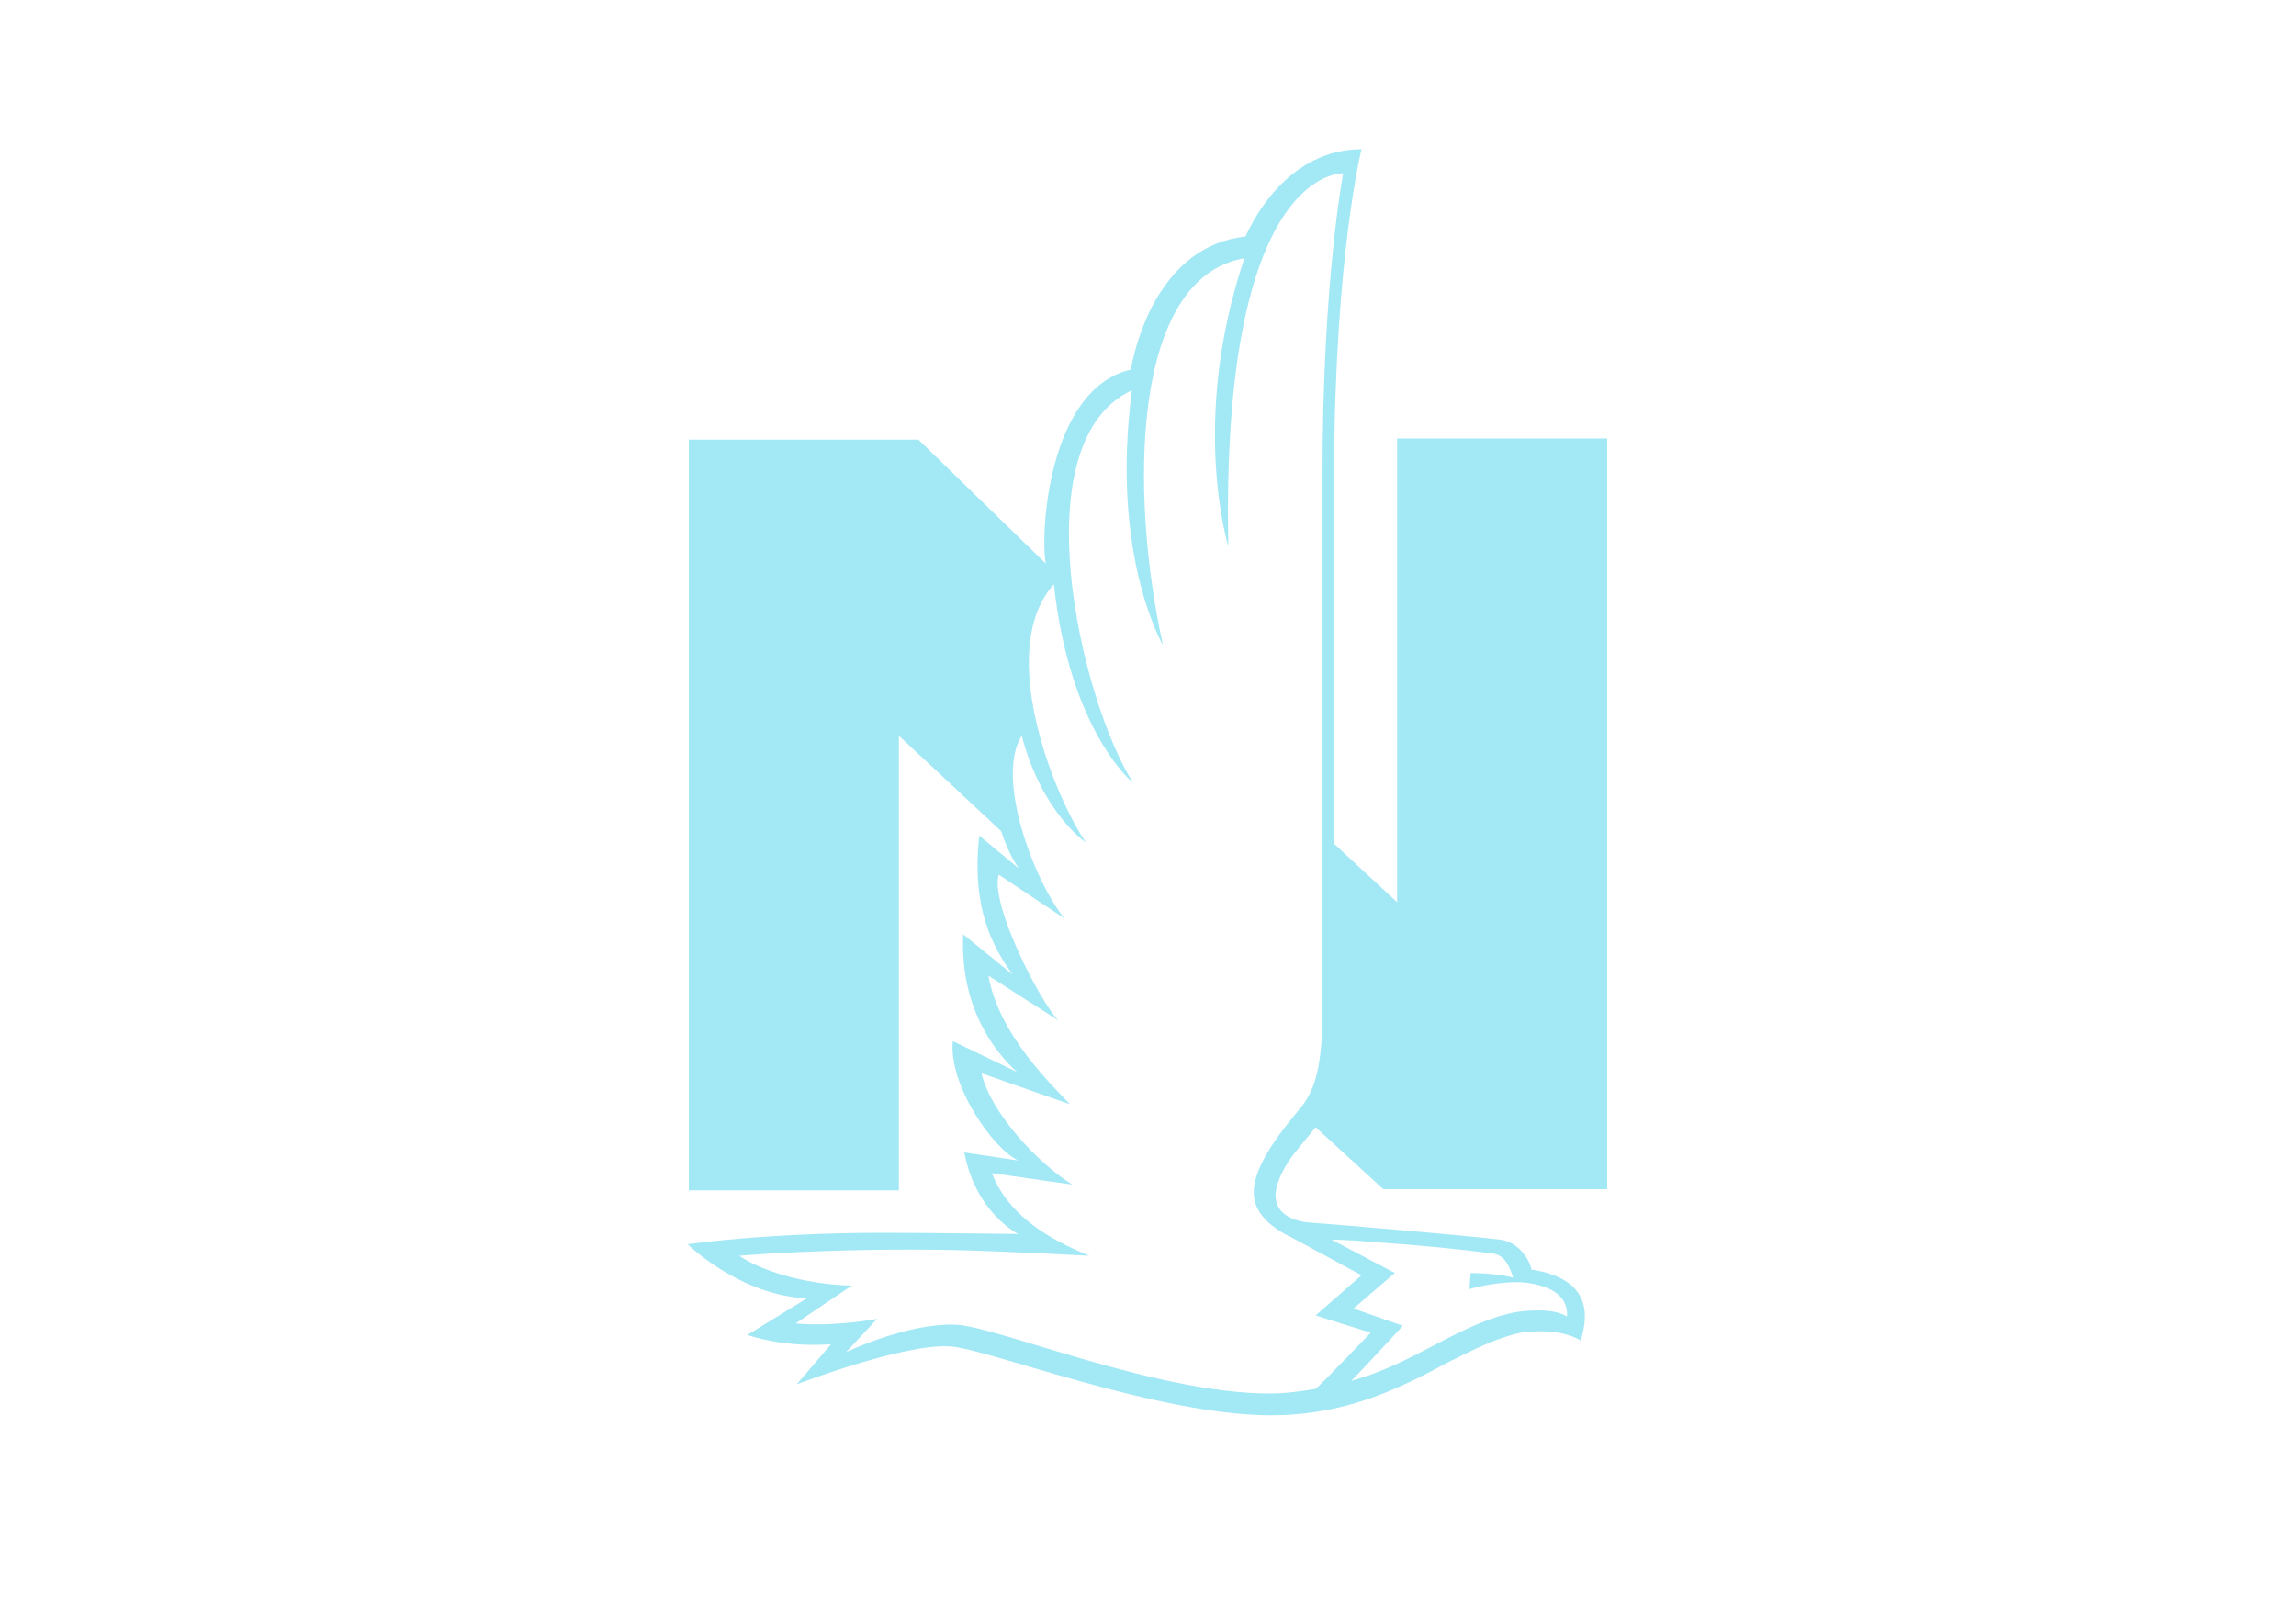
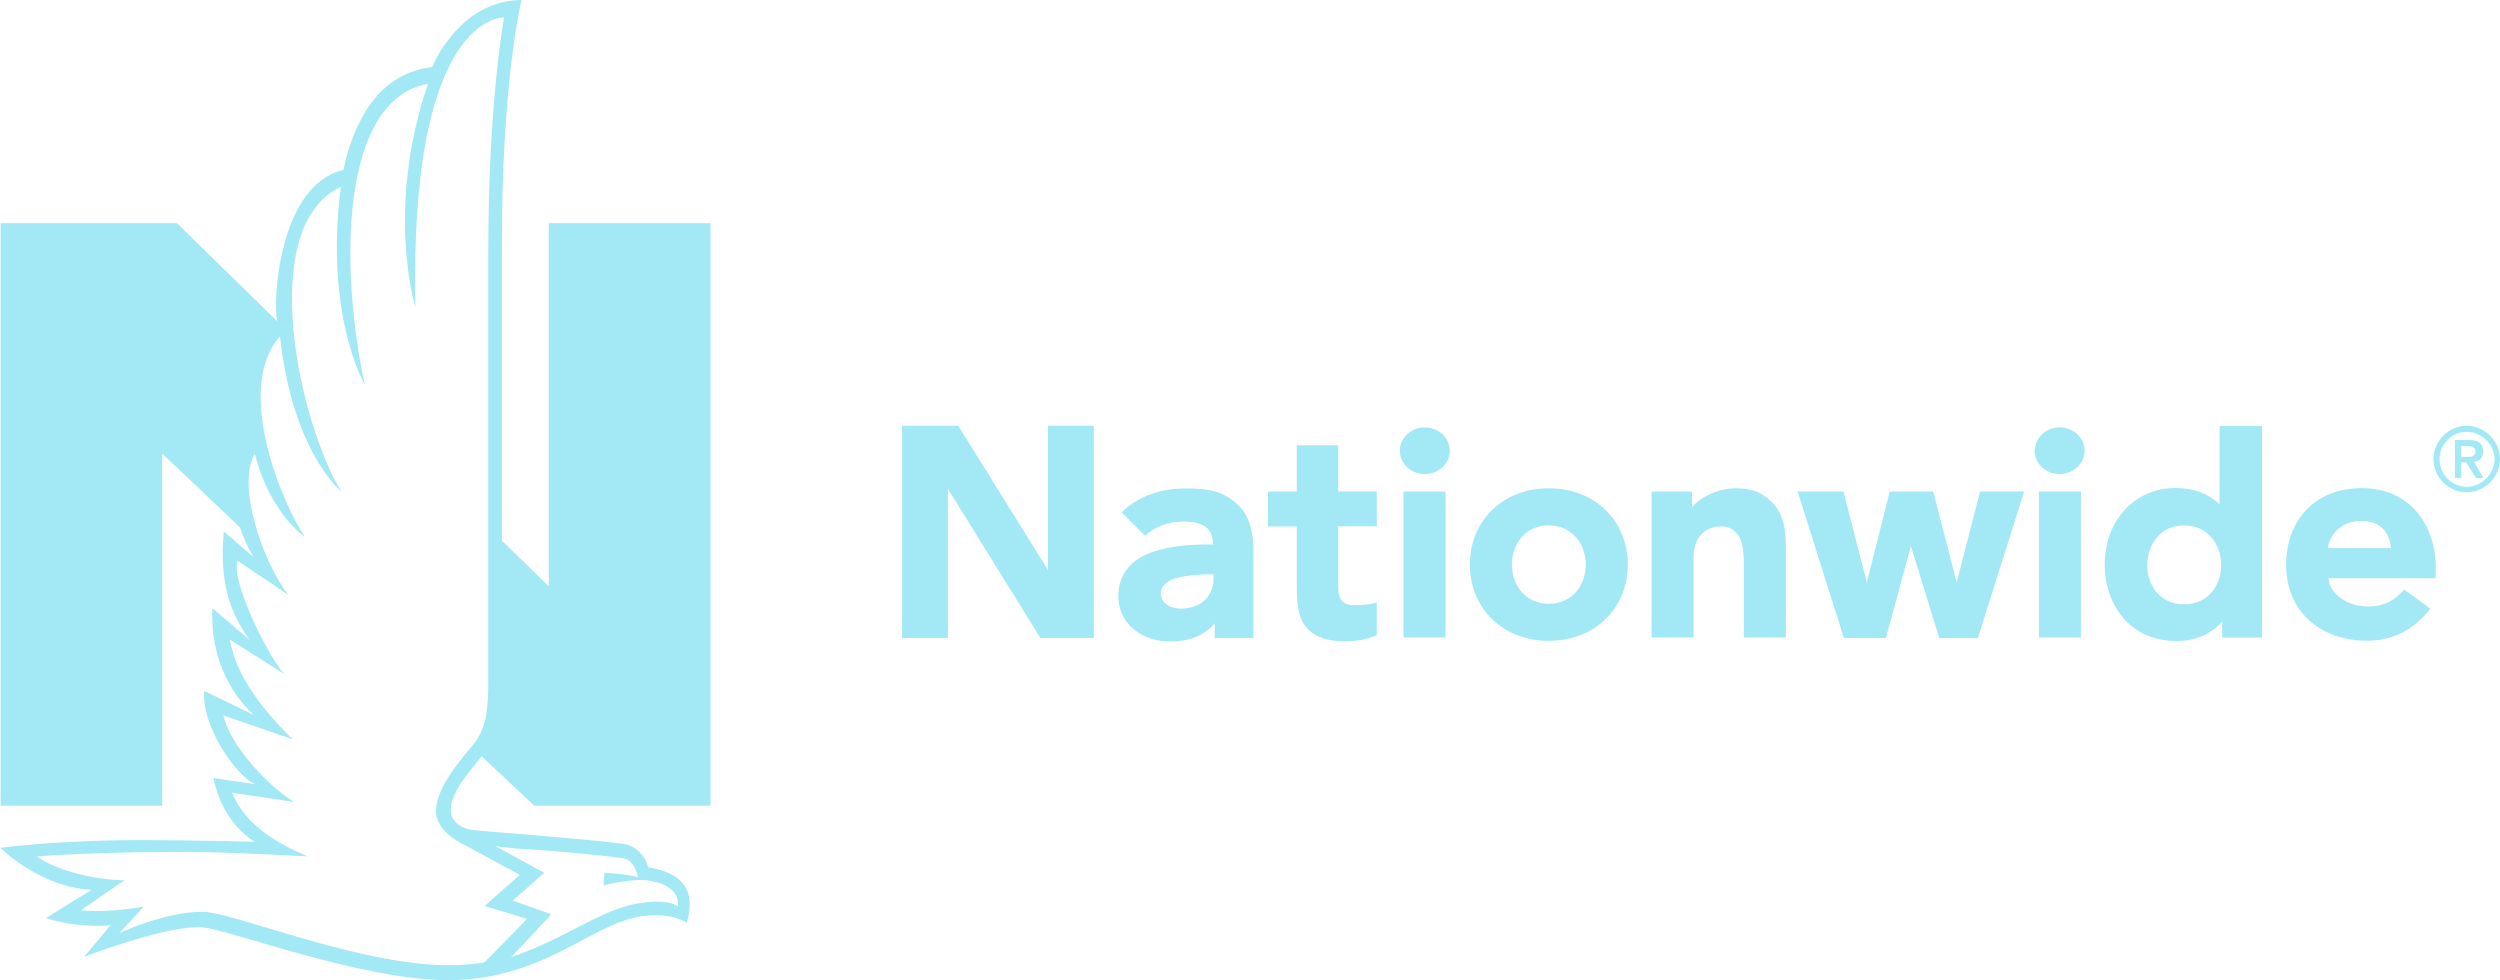
- <svg xmlns="http://www.w3.org/2000/svg" version="1.1" id="Layer_1" x="0px" y="0px" viewBox="0 0 200 140" style="enable-background:new 0 0 200 140;" xml:space="preserve">
-   <style type="text/css">
- 	.st0{fill:#A3E8F5;}
- </style>
-   <g id="Layer_1_00000013170018797276586280000007900336202024430980_">
-     <g>
-       <path class="st0" d="M113.3,96.5c-2,2.4-4.6,5.7-4,8.1l0,0c0.4,2,3.2,3.2,3.2,3.2l6.1,3.3l-4,3.5l4.8,1.5c0,0-4.3,4.5-4.8,4.9    c-1.2,0.2-2.6,0.4-4,0.4c-10.1,0-24.1-6-27.5-6c-4.2-0.1-9.4,2.4-9.4,2.4l2.7-2.9c0,0-3.6,0.7-7.1,0.4l4.9-3.3    c-4.3-0.1-8.1-1.4-9.8-2.6c0,0,7.9-0.7,18.7-0.5c4.3,0.1,11.8,0.5,11.8,0.5c-3.7-1.5-7.1-3.6-8.5-7.2l7,1    c-2.9-1.8-7.1-6.2-7.9-9.7l7.7,2.7c-1.4-1.5-6.2-6-7.1-11.2l6.1,3.9c-1.6-1.6-6-10.2-5.2-12.7l5.7,3.8c-2.7-3.4-6-12.3-3.7-15.9    c1.8,6.8,5.6,9.3,5.6,9.3c-2.6-3.7-8-16.7-2.8-22.5c1.4,12.9,6.9,17.3,6.9,17.3c-4.6-7.3-9.8-29.7-0.1-34.2    c-1.9,14.4,2.7,22.2,2.7,22.2c-2.9-13.2-2.8-32,7.1-33.7c-4.8,14.2-1.4,25.1-1.4,25.1c-0.7-33.1,10-32.5,10-32.5    s-1.8,9.4-1.8,26.2v48.3C115,92.7,114.7,94.8,113.3,96.5L113.3,96.5z M119.6,108.2c4.3,0.3,7.3,0.6,10.4,1    c1.2,0.1,1.6,1.5,1.8,2.1c-1.5-0.4-3.7-0.4-3.7-0.4l-0.1,1.4c0,0,2-0.6,4.2-0.6c0,0,4.5,0,4.3,3c-1.2-0.8-3.7-0.5-4.4-0.4    c-2.2,0.4-4.3,1.4-6.8,2.7c-2.3,1.2-4.7,2.5-7.6,3.3c1.2-1.2,4.5-4.8,4.5-4.8l-4.3-1.5l3.6-3.1L116,108    C117.1,108,118.4,108.1,119.6,108.2L119.6,108.2z M120.5,103.6H140V38.2h-18.3v40.4l-5.5-5.1V41.1c0.1-19.1,2.4-28.1,2.4-28.1    c-6.2,0-9.3,5.8-10.1,7.6c-3.5,0.4-6.2,2.4-8.2,6.2c-1.1,2.2-1.6,4.3-1.8,5.4c-7.3,1.7-7.9,14.6-7.4,16.9L80,38.3H60v65.4h18.3    V64.1l8.9,8.3c0.8,2.4,1.6,3.3,1.6,3.3l-3.5-2.9c-0.7,6.4,1.2,9.7,2.9,12.1l-4.3-3.5c-0.3,6.4,2.8,10.3,4.7,12L83,90.7    c-0.4,3.8,3.5,9.4,5.7,10.4l-4.7-0.7c1,5.3,4.7,7.1,4.7,7.1s-8.1-0.1-11.8-0.1c-10.3,0-17,1-17,1s4.6,4.5,10.4,4.7l-5.2,3.2    c3.7,1.2,7.3,0.8,7.3,0.8l-3,3.5c0,0,9.4-3.6,13.4-3.3c3.2,0.2,18,6,27.9,6c6.7,0,11.5-2.5,15.4-4.6c2.4-1.2,4.4-2.2,6.4-2.6    c3.6-0.5,5.2,0.7,5.2,0.7c0.4-1.5,1.5-5.3-4.3-6.2c-0.2-1-1.2-2.4-2.7-2.6c-3.2-0.4-16.4-1.5-16.7-1.5c-1.1-0.1-4.9-0.8-1.5-5.7    c0.3-0.4,2.1-2.6,2.1-2.6L120.5,103.6L120.5,103.6z" />
+ <svg xmlns="http://www.w3.org/2000/svg" width="169.11" height="66.29" viewBox="0 0 169.11 66.29">
+   <defs>
+     <style>.e{fill:#a3e8f5;}</style>
+   </defs>
+   <g id="a" />
+   <g id="b">
+     <g id="c">
+       <g id="d">
+         <g>
+           <g>
+             <path class="e" d="M96.38,28.91c.92,0,1.69,.7,1.69,1.58s-.77,1.58-1.69,1.58-1.69-.7-1.69-1.58,.77-1.58,1.69-1.58" />
+             <path class="e" d="M139.32,28.91c.92,0,1.69,.7,1.69,1.58s-.77,1.58-1.69,1.58-1.69-.7-1.69-1.58c.04-.88,.77-1.58,1.69-1.58" />
+             <path class="e" d="M82.09,38.85h-.26c-.44,0-1.51,.04-2.28,.26-.55,.15-1.03,.52-1.03,1.03,0,.7,.7,1.03,1.36,1.03,1.4,0,2.21-.88,2.21-2.03v-.29Zm2.69-1.66v5.97h-2.61v-.99c-.66,.74-1.51,1.18-2.84,1.22-2.06,.07-3.68-1.18-3.68-3.06,0-2.87,3.06-3.5,6.08-3.5h.33c0-.81-.37-1.55-1.95-1.55-1.07,0-1.99,.33-2.65,.96l-1.58-1.58c1.07-1.07,2.61-1.62,4.31-1.62s2.58,.22,3.5,1.07c.96,.81,1.1,2.28,1.1,3.09" />
+             <path class="e" d="M90.52,33.25v-3.13h-2.8v3.13h-1.95v2.36h1.95v4.2c0,1.4,.22,2.25,.81,2.8,.52,.52,1.33,.77,2.5,.77,.74,0,1.51-.15,2.1-.41v-2.21c-.37,.11-.88,.18-1.51,.18-.88,0-1.1-.48-1.1-1.29v-4.05h2.61v-2.36h-2.61Z" />
+             <path class="e" d="M161.74,37.08c-.11-1.07-.7-1.88-2.14-1.84-1.18,.04-1.99,.85-2.14,1.84h4.27Zm3.02,1.29v.74h-7.25c.04,.99,1.18,1.88,2.54,1.91,1.25,.04,1.95-.44,2.58-1.14l1.77,1.29c-1.07,1.36-2.43,2.17-4.31,2.17-3.02,0-5.45-1.88-5.45-5.16,0-2.65,1.66-5.16,5.12-5.16s5.01,2.76,5.01,5.34" />
+             <polygon class="e" points="70.89 28.8 70.89 38.56 64.82 28.8 61.02 28.8 61.02 43.16 64.12 43.16 64.12 33.07 70.38 43.16 73.99 43.16 73.99 28.8 70.89 28.8" />
+             <polygon class="e" points="133.94 33.25 132.36 39.4 130.77 33.25 127.83 33.25 126.28 39.4 124.7 33.25 121.6 33.25 124.73 43.16 127.57 43.16 129.26 36.94 131.18 43.16 133.79 43.16 136.92 33.25 133.94 33.25" />
+             <rect class="e" x="94.94" y="33.25" width="2.84" height="9.87" />
+             <rect class="e" x="137.92" y="33.25" width="2.84" height="9.87" />
+             <path class="e" d="M119.83,33.95c-.59-.63-1.33-.92-2.43-.92s-2.36,.55-2.95,1.29v-1.07h-2.73v9.87h2.84v-5.38c0-.7,.18-1.22,.52-1.58,.29-.33,.7-.52,1.25-.55,.63-.04,.99,.26,1.22,.55,.29,.37,.41,1.07,.41,1.95v5.01h2.84v-6.19c0-1.18-.15-2.17-.96-2.98" />
+             <path class="e" d="M150.25,38.23c0-1.33-.85-2.69-2.5-2.69s-2.5,1.33-2.5,2.69,.85,2.65,2.5,2.65,2.5-1.33,2.5-2.65m2.76-9.43v14.33h-2.69v-1.1c-.63,.74-1.66,1.33-3.06,1.33s-2.54-.44-3.42-1.33c-.92-.92-1.47-2.32-1.47-3.83,0-2.98,2.03-5.19,4.79-5.19,1.22,0,2.21,.37,2.98,1.1v-5.3h2.87Z" />
+             <path class="e" d="M104.77,35.54c-1.66,0-2.5,1.33-2.5,2.65s.85,2.65,2.5,2.65,2.5-1.33,2.5-2.65-.88-2.65-2.5-2.65m5.34,2.65c0,2.98-2.25,5.16-5.34,5.16s-5.34-2.17-5.34-5.16,2.25-5.16,5.34-5.16,5.34,2.17,5.34,5.16" />
+             <path class="e" d="M165.02,31.05c0-1.03,.85-1.84,1.84-1.84s1.88,.85,1.88,1.84-.85,1.88-1.88,1.88-1.84-.85-1.84-1.88m-.41,0c0,1.25,1.03,2.25,2.25,2.25s2.25-1.03,2.25-2.25-1.03-2.25-2.25-2.25c-1.22,0-2.25,1.03-2.25,2.25m1.88-.88h.33c.29,0,.63,0,.63,.37s-.33,.37-.63,.37h-.33v-.74Zm-.48,2.17h.48v-1.07h.33l.66,1.07h.52l-.66-1.1c.37-.04,.63-.26,.63-.7,0-.52-.29-.77-.92-.77h-.99v2.58h-.04Z" />
+           </g>
+           <path class="e" d="M36.13,54.5h11.93V15.1h-10.94v24.56l-3.17-3.09V16.98c-.04-11.53,1.33-16.98,1.33-16.98-3.68,0-5.63,3.5-6.04,4.53-2.1,.26-3.79,1.44-4.93,3.76-.66,1.33-.96,2.58-1.07,3.2-4.38,1.03-4.79,8.84-4.49,10.24l-6.78-6.63H.04V54.5H10.97V30.68s5.3,5.01,5.27,5.01c.48,1.44,.96,2.03,.96,2.03l-2.06-1.77c-.37,3.87,.7,5.86,1.73,7.33l-2.5-2.14c-.18,3.83,1.66,6.19,2.8,7.22l-3.35-1.62c-.22,2.28,2.06,5.67,3.42,6.3l-2.8-.41c.63,3.17,2.8,4.31,2.8,4.31,0,0-4.79-.11-7.03-.11-6.15-.04-10.2,.52-10.2,.52,0,0,2.73,2.69,6.19,2.84l-3.09,1.91c2.25,.74,4.38,.48,4.38,.48l-1.8,2.14s5.63-2.17,7.99-1.99c1.88,.15,10.72,3.57,16.65,3.57,3.98,0,6.85-1.51,9.17-2.76,1.4-.74,2.61-1.36,3.83-1.55,2.14-.33,3.13,.44,3.13,.44,.22-.92,.88-3.2-2.61-3.76-.15-.63-.74-1.44-1.66-1.58-1.88-.29-9.76-.88-9.98-.92-.66-.04-2.95-.48-.85-3.46,.15-.22,1.22-1.55,1.22-1.55l3.57,3.35Zm-.29,2.95c2.58,.18,4.42,.37,6.26,.59,.7,.07,.96,.88,1.07,1.29-.88-.22-2.28-.29-2.28-.29l-.07,.85s1.18-.33,2.5-.37c0,0,2.69,0,2.54,1.8-.74-.52-2.25-.29-2.65-.22-1.36,.22-2.61,.85-4.12,1.62-1.36,.7-2.84,1.47-4.53,2.03,.74-.74,2.73-2.91,2.73-2.91l-2.61-.92,2.14-1.88-3.31-1.8c.85,.11,1.62,.18,2.36,.22Zm-3.83-7.07c-1.22,1.4-2.8,3.42-2.47,4.86h0c.26,1.22,1.95,1.95,1.95,1.95l3.68,1.99-2.39,2.1,2.87,.88s-2.61,2.69-2.91,2.95c-.74,.11-1.55,.18-2.39,.18-6.08,0-14.51-3.57-16.61-3.61-2.5-.04-5.67,1.44-5.67,1.44l1.66-1.8s-2.17,.44-4.27,.26l2.95-2.03c-2.58-.07-4.86-.85-5.93-1.62,0,0,4.79-.37,11.27-.29,2.61,.04,7.07,.29,7.07,.29-2.21-.92-4.24-2.17-5.12-4.31l4.2,.63c-1.77-1.07-4.31-3.79-4.79-5.86l4.68,1.62c-.85-.88-3.72-3.61-4.24-6.74l3.68,2.32c-.96-.99-3.61-6.15-3.17-7.66l3.46,2.32c-1.66-2.03-3.57-7.44-2.28-9.54,1.07,4.12,3.39,5.6,3.39,5.6-1.55-2.21-4.82-10.09-1.69-13.55,.85,7.84,4.16,10.5,4.16,10.5-2.76-4.38-5.89-17.9-.04-20.62-1.14,8.69,1.62,13.4,1.62,13.4-1.73-7.99-1.66-19.3,4.27-20.37-2.91,8.54-.85,15.1-.85,15.1C27.66,.85,34.1,1.18,34.1,1.18c0,0-1.07,5.67-1.07,15.76v29.17c0,2.03-.18,3.24-1.03,4.27Z" />
+         </g>
+       </g>
    </g>
  </g>
</svg>
